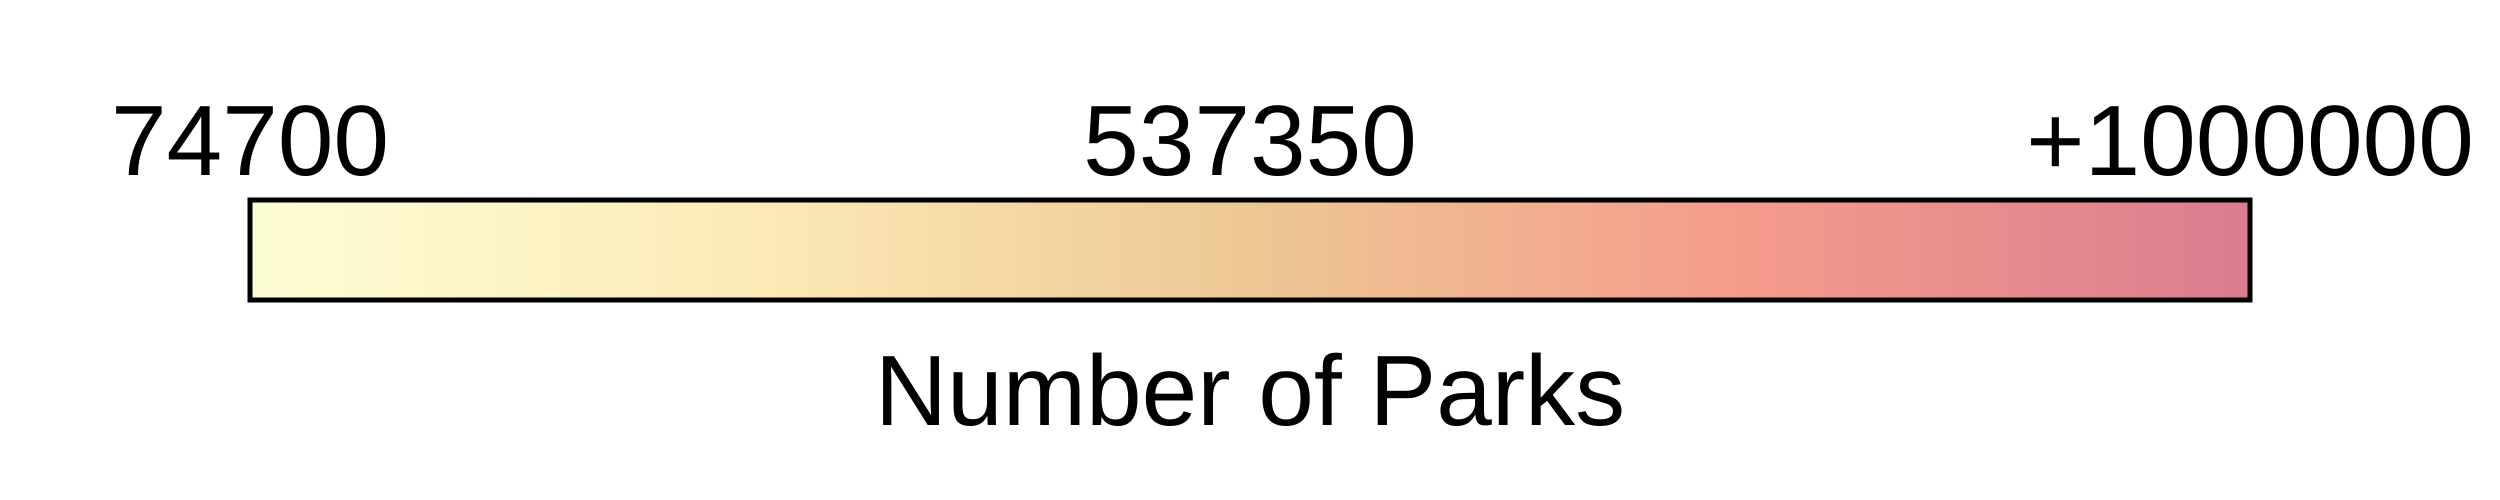
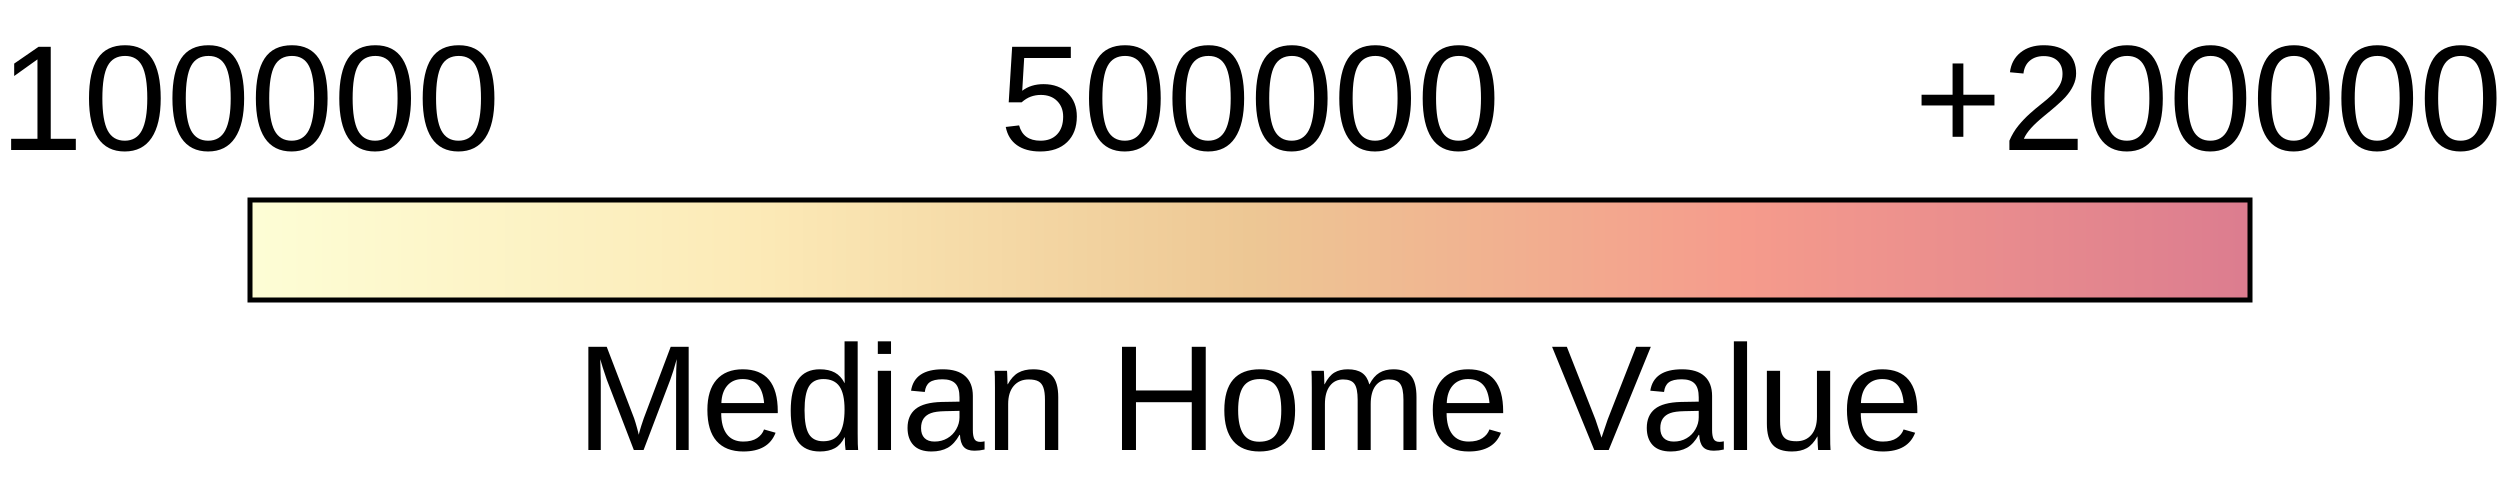
<svg xmlns="http://www.w3.org/2000/svg" width="500" height="100" style="background-color: transparent;">
  <defs>
    <linearGradient id="branca-gradient" x1="0%" y1="0%" x2="100%" y2="0%">
      <stop offset="0%" style="stop-color: #fdfdd5;" />
      <stop offset="25%" style="stop-color: #fceab7;" />
      <stop offset="50%" style="stop-color: #edc794;" />
      <stop offset="75%" style="stop-color: #f59b8c;" />
      <stop offset="100%" style="stop-color: #dc7d8f;" />
    </linearGradient>
  </defs>
  <rect x="50" y="40" width="400" height="20" fill="url(#branca-gradient)" stroke="black" stroke-width="1" />
-   <text x="50" y="35" font-family="Arial" font-size="20" text-anchor="middle" fill="black">74700</text>
-   <text x="250" y="35" font-family="Arial" font-size="20" text-anchor="middle" fill="black">537350</text>
-   <text x="450" y="35" font-family="Arial" font-size="20" text-anchor="middle" fill="black">+1000000</text>
-   <text x="250" y="85" font-family="Arial" font-size="20" text-anchor="middle" fill="black">Number of Parks</text>
+   <text x="50" y="30" font-family="Arial" font-size="30" text-anchor="middle" fill="black">100000</text>
+   <text x="250" y="30" font-family="Arial" font-size="30" text-anchor="middle" fill="black">500000</text>
+   <text x="450" y="30" font-family="Arial" font-size="30" text-anchor="middle" fill="black">+2000000</text>
+   <text x="250" y="90" font-family="Arial" font-size="30" text-anchor="middle" fill="black">Median Home Value</text>
</svg>
